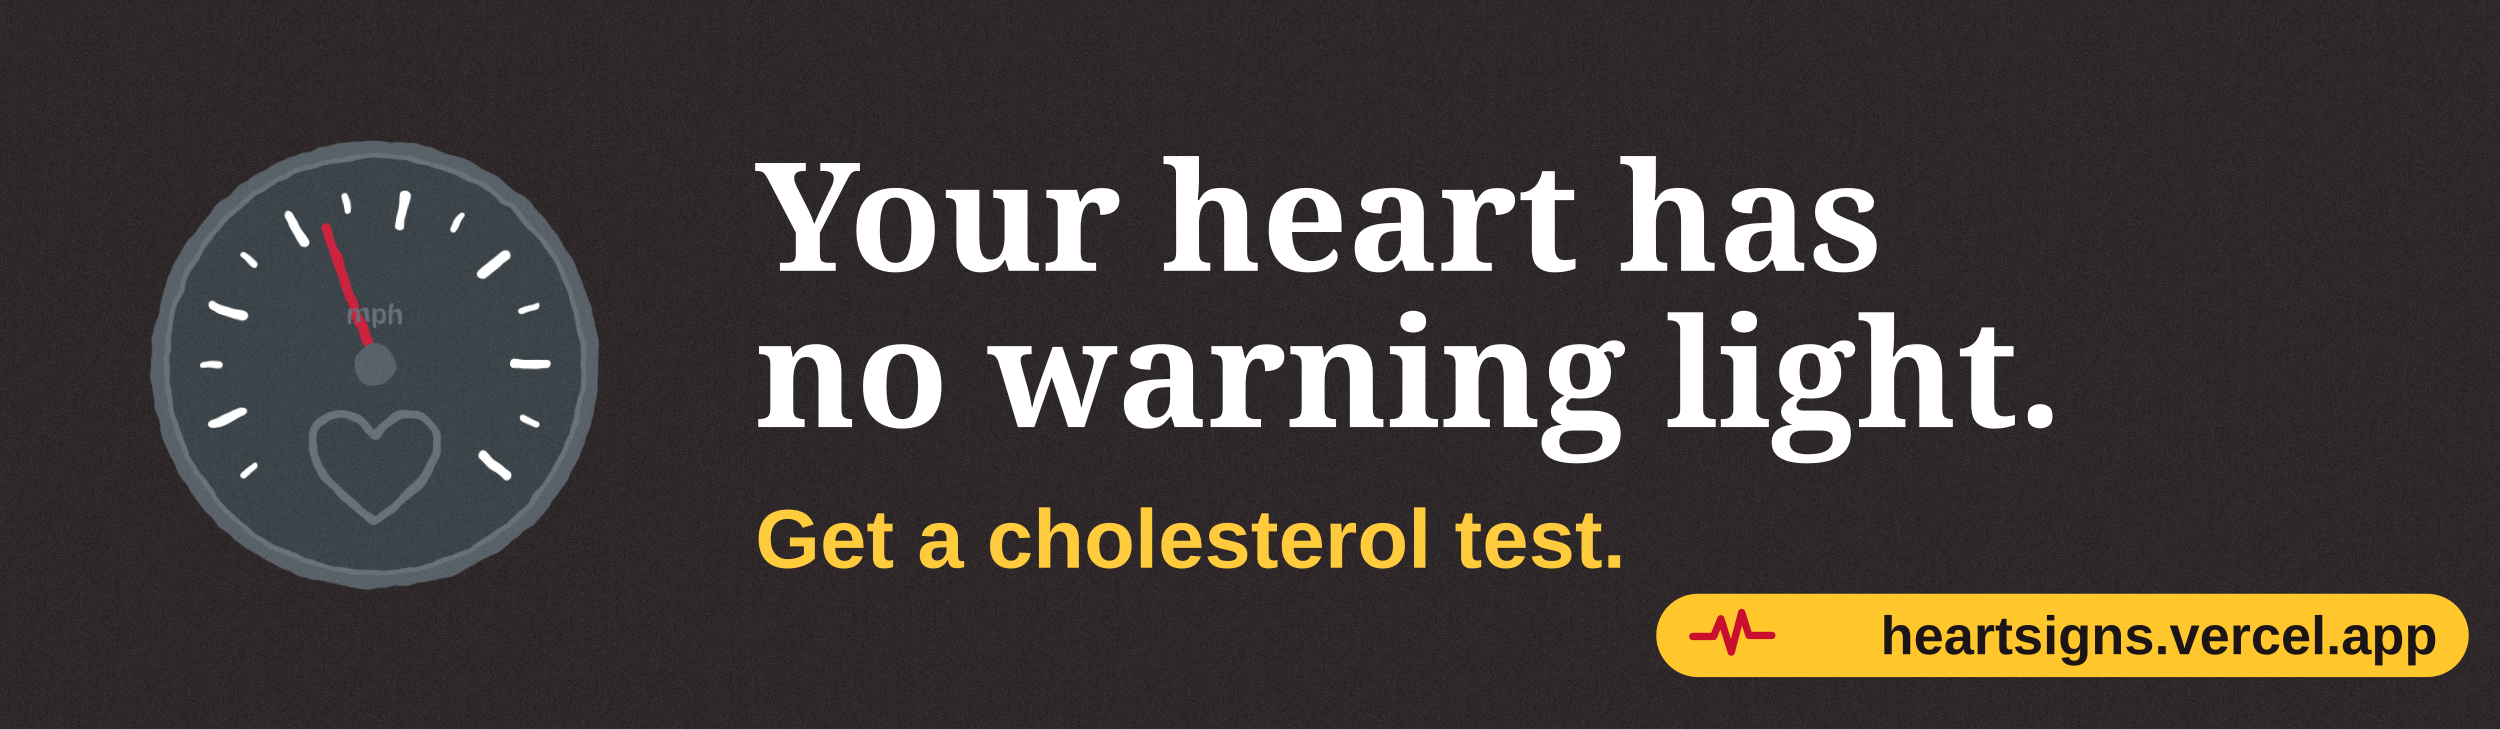
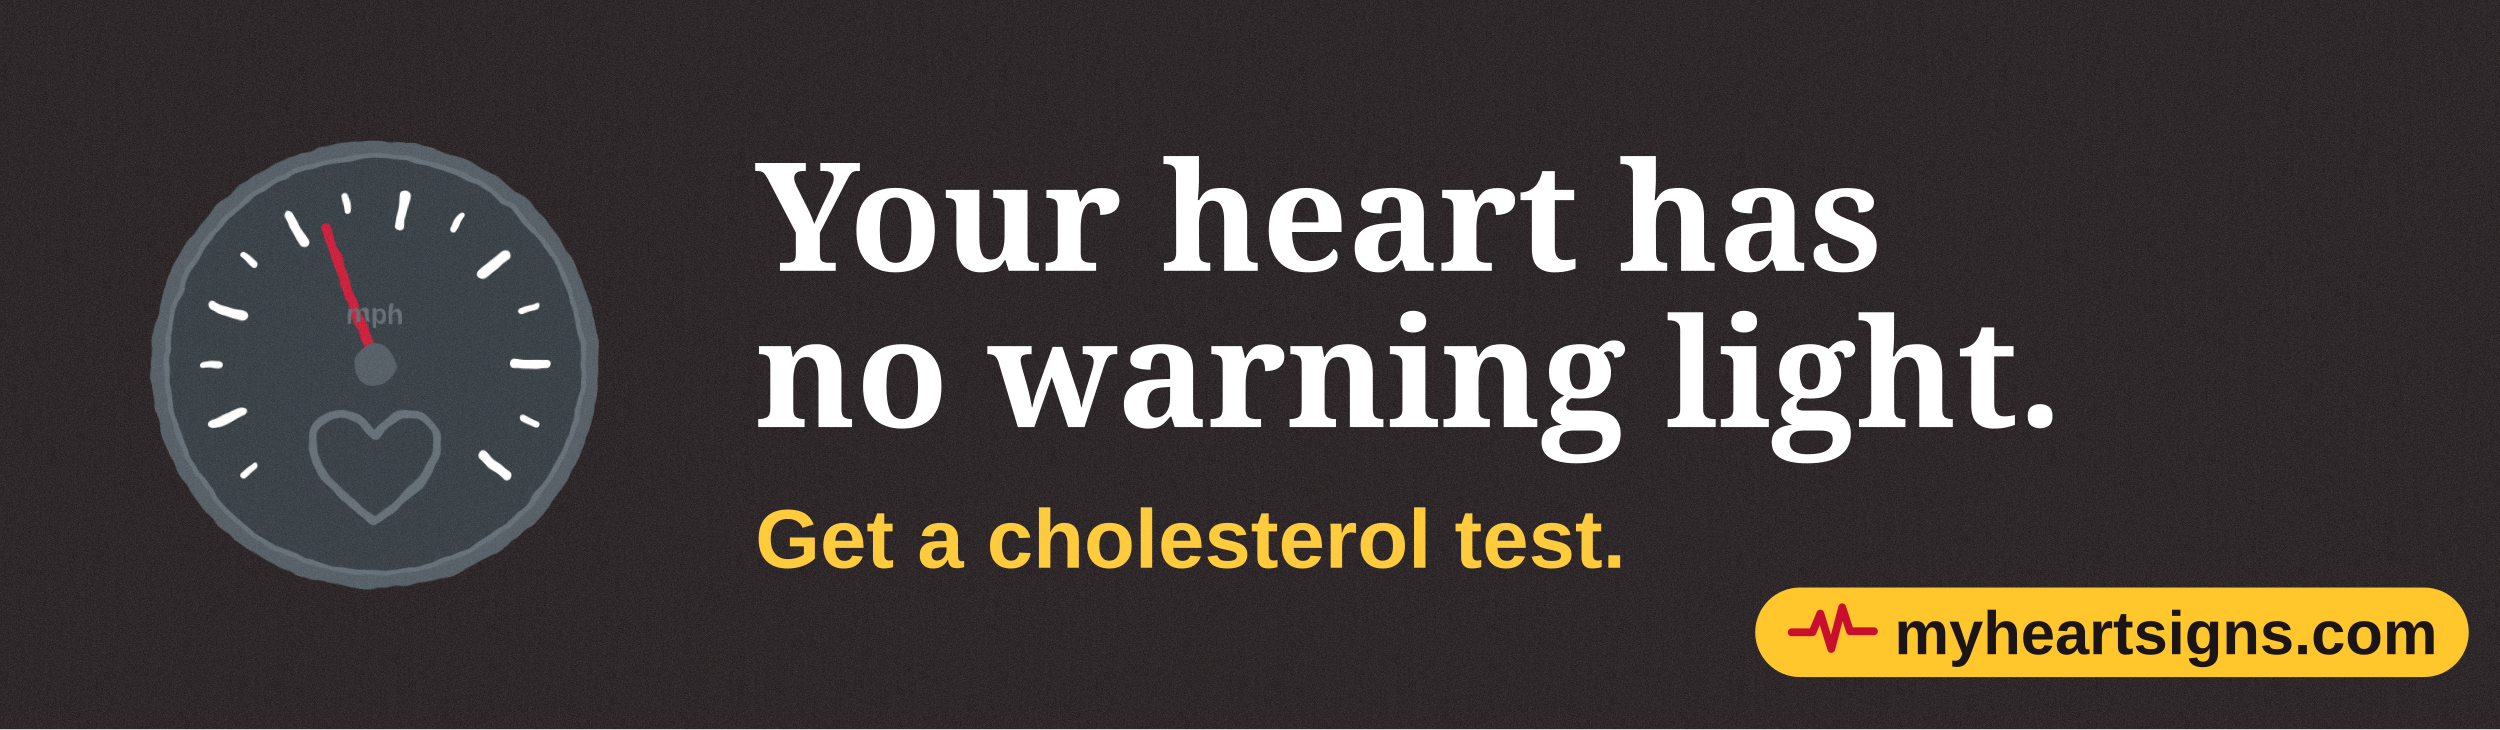
<svg xmlns="http://www.w3.org/2000/svg" viewBox="0 0 4800 1400" width="4800" height="1400">
  <defs>
    <filter id="rough" x="-10%" y="-10%" width="120%" height="120%">
      <feTurbulence type="fractalNoise" baseFrequency="0.022" numOctaves="2" seed="11" result="n" />
      <feDisplacementMap in="SourceGraphic" in2="n" scale="11" xChannelSelector="R" yChannelSelector="G" />
    </filter>
    <filter id="roughBig" x="-5%" y="-5%" width="110%" height="110%">
      <feTurbulence type="fractalNoise" baseFrequency="0.011" numOctaves="2" seed="4" result="n" />
      <feDisplacementMap in="SourceGraphic" in2="n" scale="22" xChannelSelector="R" yChannelSelector="G" />
    </filter>
    <filter id="grain" x="0" y="0" width="100%" height="100%">
      <feTurbulence type="fractalNoise" baseFrequency="0.8" numOctaves="2" seed="5" stitchTiles="stitch" />
      <feColorMatrix type="matrix" values="0 0 0 0 1  0 0 0 0 1  0 0 0 0 1  0 0 0 0.16 0" />
    </filter>
    <pattern id="dotR" width="26" height="26" patternUnits="userSpaceOnUse" patternTransform="rotate(20)">
      <circle cx="13" cy="13" r="6" fill="#c8102e" />
    </pattern>
    <pattern id="dotI" width="26" height="26" patternUnits="userSpaceOnUse" patternTransform="rotate(20)">
      <circle cx="13" cy="13" r="6" fill="#1c1517" />
    </pattern>
    <pattern id="dotW" width="26" height="26" patternUnits="userSpaceOnUse" patternTransform="rotate(20)">
      <circle cx="13" cy="13" r="6" fill="#ffffff" />
    </pattern>
    <pattern id="dotY" width="26" height="26" patternUnits="userSpaceOnUse" patternTransform="rotate(20)">
      <circle cx="13" cy="13" r="6" fill="#ffc72c" />
    </pattern>
    <pattern id="dotD" width="26" height="26" patternUnits="userSpaceOnUse" patternTransform="rotate(20)">
      <circle cx="13" cy="13" r="6" fill="#8f0b21" />
    </pattern>
    <pattern id="dotG" width="26" height="26" patternUnits="userSpaceOnUse" patternTransform="rotate(20)">
      <circle cx="13" cy="13" r="6" fill="#b9b0ae" />
    </pattern>
  </defs>
  <rect x="0" y="0" width="4800" height="1400" rx="0" fill="#1c1517" stroke="none" stroke-width="0" />
  <g filter="url(#rough)">
    <circle cx="720" cy="700" r="430" fill="#4a545b" stroke="none" stroke-width="0" />
    <circle cx="720" cy="700" r="400" fill="#2b343a" stroke="#5a656c" stroke-width="10" />
    <path d="M467 912 L490 893" fill="none" stroke="#ffffff" stroke-width="12" stroke-linecap="round" stroke-linejoin="round" />
    <path d="M410 813 L466 792" fill="none" stroke="#ffffff" stroke-width="18" stroke-linecap="round" stroke-linejoin="round" />
    <path d="M390 700 L420 700" fill="none" stroke="#ffffff" stroke-width="12" stroke-linecap="round" stroke-linejoin="round" />
    <path d="M410 587 L466 608" fill="none" stroke="#ffffff" stroke-width="18" stroke-linecap="round" stroke-linejoin="round" />
    <path d="M467 488 L490 507" fill="none" stroke="#ffffff" stroke-width="12" stroke-linecap="round" stroke-linejoin="round" />
    <path d="M555 414 L585 466" fill="none" stroke="#ffffff" stroke-width="18" stroke-linecap="round" stroke-linejoin="round" />
    <path d="M663 375 L668 405" fill="none" stroke="#ffffff" stroke-width="12" stroke-linecap="round" stroke-linejoin="round" />
    <path d="M777 375 L767 434" fill="none" stroke="#ffffff" stroke-width="18" stroke-linecap="round" stroke-linejoin="round" />
    <path d="M885 414 L870 440" fill="none" stroke="#ffffff" stroke-width="12" stroke-linecap="round" stroke-linejoin="round" />
    <path d="M973 488 L927 526" fill="none" stroke="#ffffff" stroke-width="18" stroke-linecap="round" stroke-linejoin="round" />
    <path d="M1030 587 L1002 597" fill="none" stroke="#ffffff" stroke-width="12" stroke-linecap="round" stroke-linejoin="round" />
    <path d="M1050 700 L990 700" fill="none" stroke="#ffffff" stroke-width="18" stroke-linecap="round" stroke-linejoin="round" />
    <path d="M1030 813 L1002 803" fill="none" stroke="#ffffff" stroke-width="12" stroke-linecap="round" stroke-linejoin="round" />
    <path d="M973 912 L927 874" fill="none" stroke="#ffffff" stroke-width="18" stroke-linecap="round" stroke-linejoin="round" />
    <path d="M720 700 L624 437" fill="none" stroke="#c8102e" stroke-width="18" stroke-linecap="round" stroke-linejoin="round" />
    <circle cx="720" cy="700" r="40" fill="#4a545b" stroke="none" stroke-width="0" />
    <path d="M720 1000 C 640 940 600 900 600 850 C 600 815 625 795 655 795 C 685 795 705 815 720 840 C 735 815 755 795 785 795 C 815 795 840 815 840 850 C 840 900 800 940 720 1000 Z" fill="none" stroke="#5a656c" stroke-width="16" stroke-linejoin="round" stroke-linecap="round" />
    <text x="720" y="620" font-family="Overpass, Arial, Helvetica, sans-serif" font-weight="700" font-size="52" fill="#5a656c" text-anchor="middle">mph</text>
  </g>
  <text x="1450" y="520" font-family="EB Garamond, Garamond, Georgia, serif" font-weight="800" font-size="290" fill="#ffffff" text-anchor="start">Your heart has</text>
  <text x="1450" y="820" font-family="EB Garamond, Garamond, Georgia, serif" font-weight="800" font-size="290" fill="#ffffff" text-anchor="start">no warning light.</text>
  <text x="1450" y="1090" font-family="Overpass, Arial, Helvetica, sans-serif" font-weight="900" font-size="160" fill="#ffc72c" text-anchor="start">Get a cholesterol test.</text>
  <rect x="0" y="0" width="4800" height="1400" filter="url(#grain)" />
-   <rect x="3180" y="1140" width="1560" height="160" rx="80" fill="#ffc72c" stroke="none" stroke-width="0" />
-   <path d="M3250 1222 h40 l14 -34 l20 64 l20 -76 l14 44 h44" fill="none" stroke="#c8102e" stroke-width="14" stroke-linejoin="round" stroke-linecap="round" />
-   <text x="4680" y="1256" font-family="Overpass, Arial, Helvetica, sans-serif" font-weight="800" font-size="104" fill="#1c1517" text-anchor="end">heartsigns.vercel.app</text>
+   <rect x="3370" y="1128" width="1370" height="172" rx="86" fill="#ffc72c" stroke="none" stroke-width="0" />
+   <path d="M3440 1214 h40 l15 -36 l21 68 l21 -80 l15 46 h46" fill="none" stroke="#c8102e" stroke-width="15" stroke-linejoin="round" stroke-linecap="round" />
+   <text x="4680" y="1256" font-family="Overpass, Arial, Helvetica, sans-serif" font-weight="800" font-size="118" fill="#1c1517" text-anchor="end">myheartsigns.com</text>
</svg>
